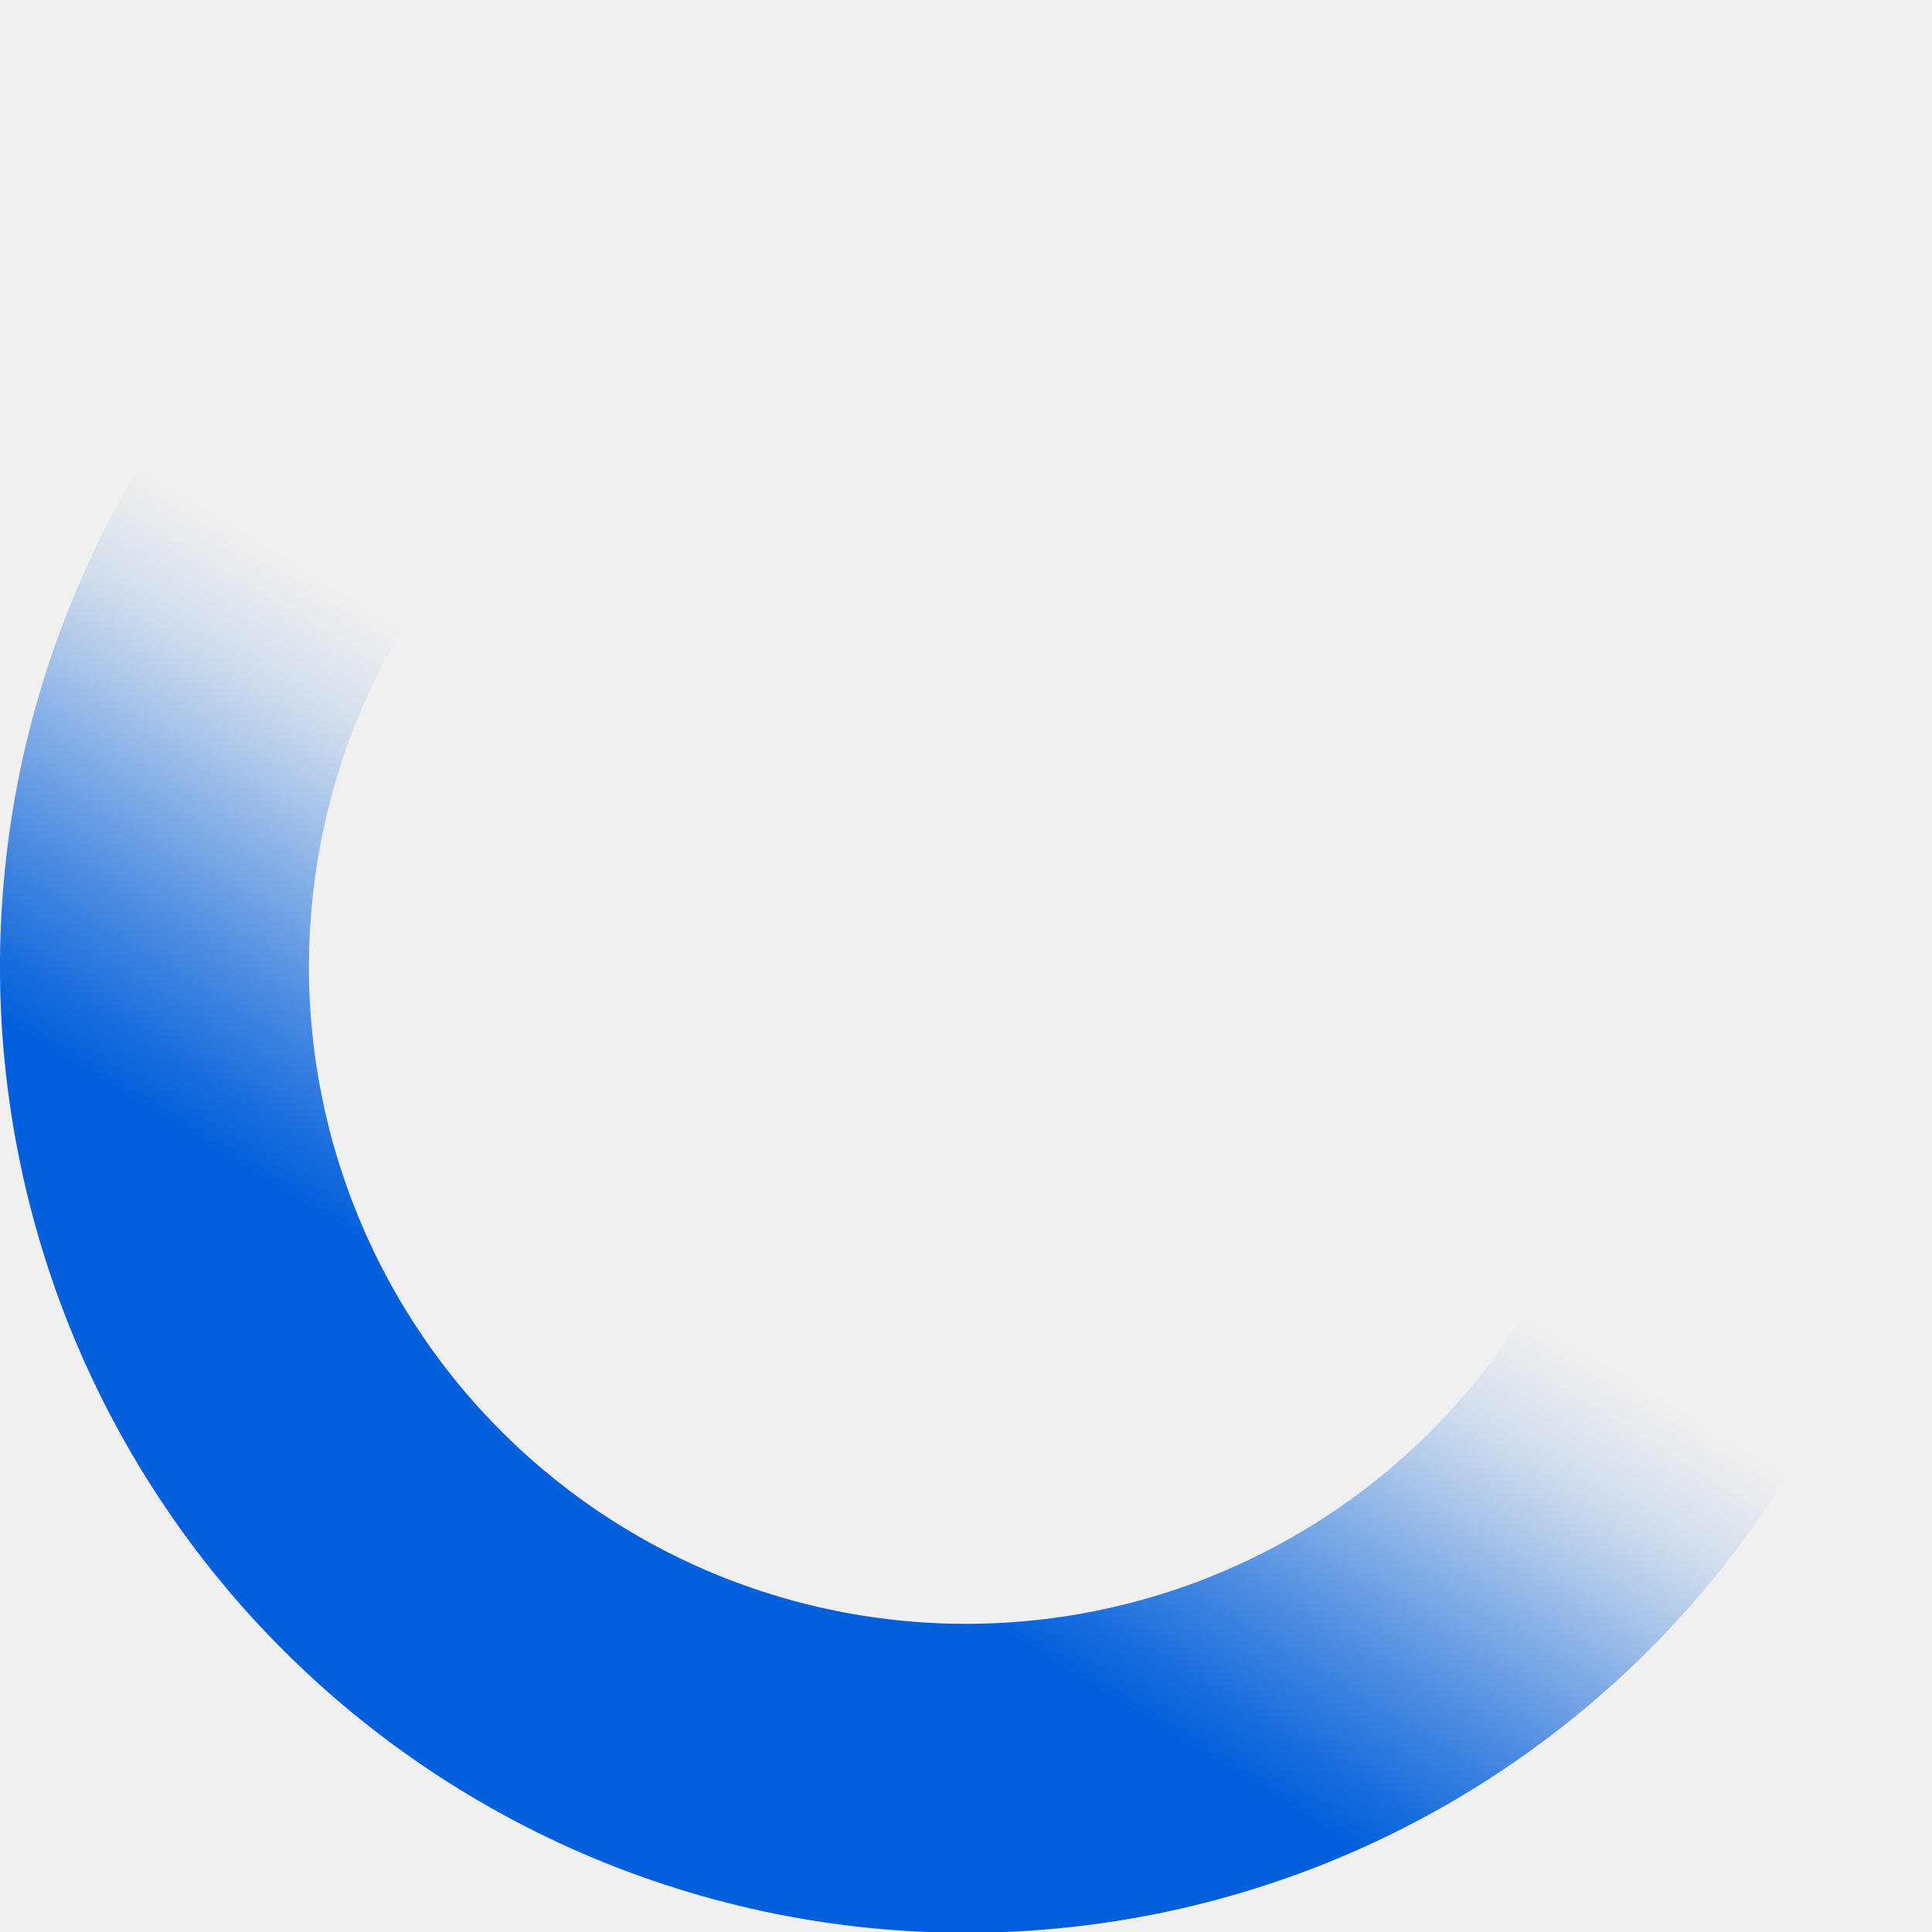
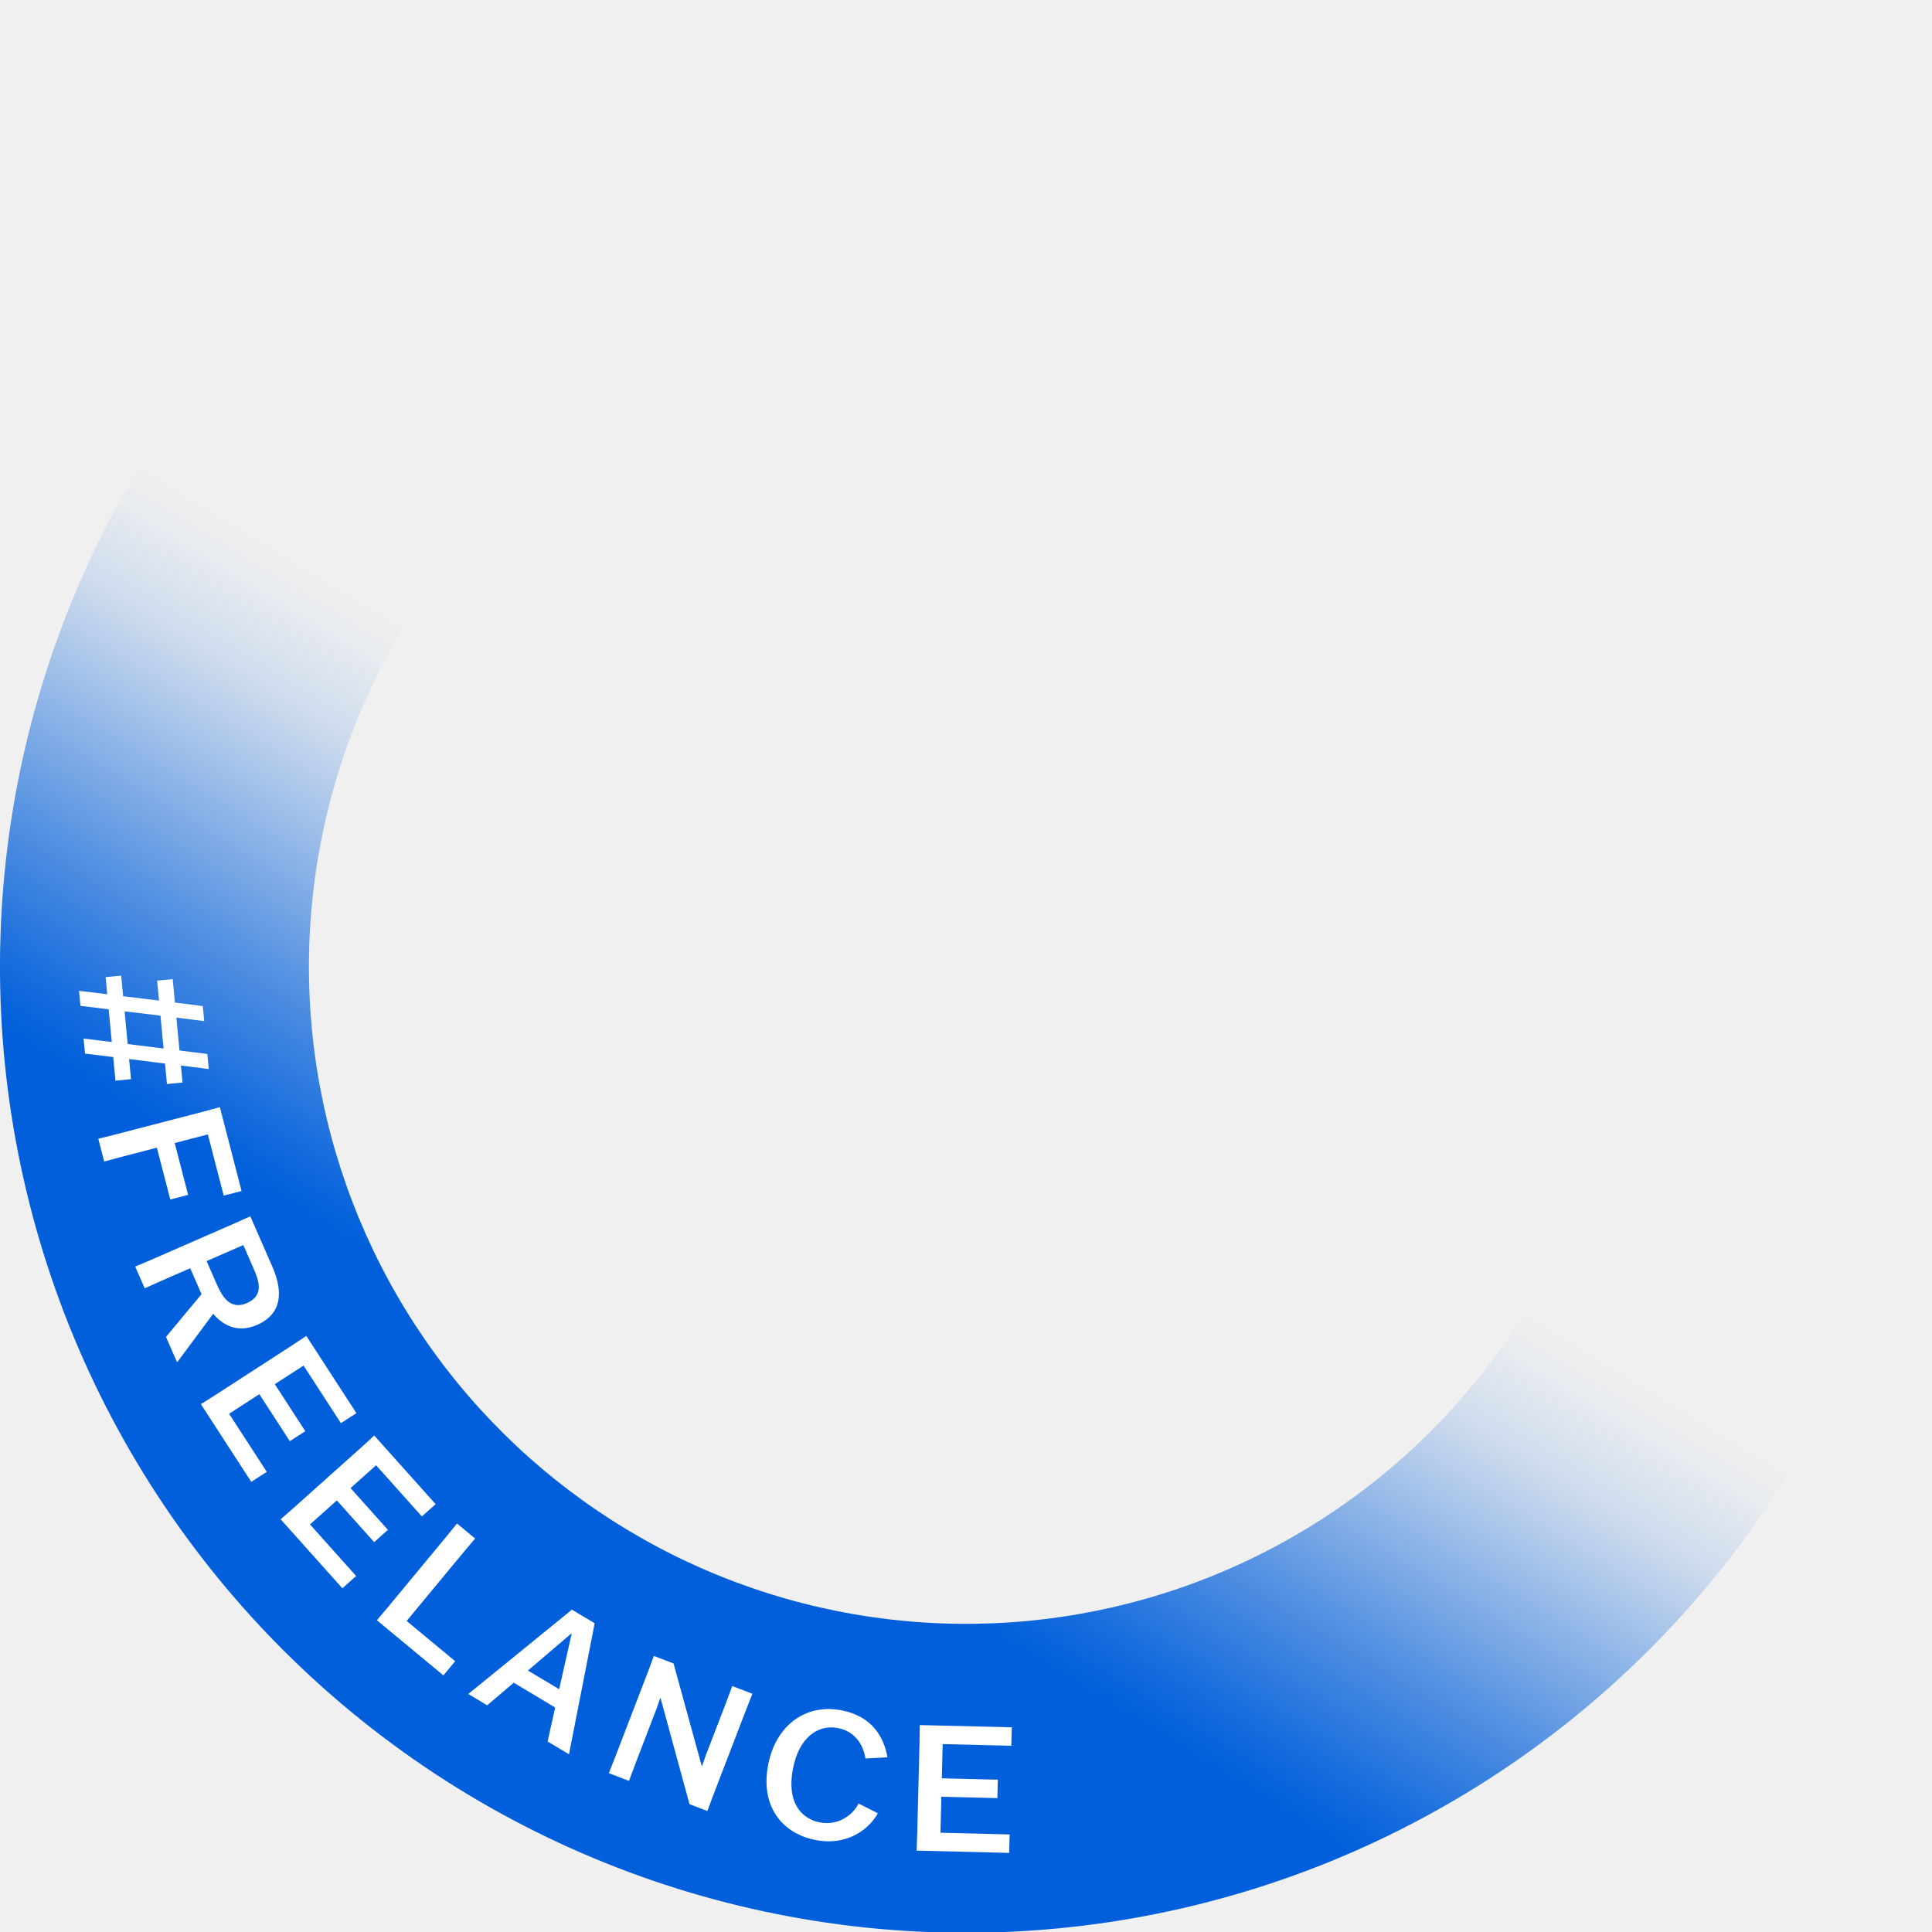
<svg xmlns="http://www.w3.org/2000/svg" width="400" height="400" viewBox="0 0 1080 1080" fill="none">
  <g clip-path="url(#clip0_1_4)">
    <g clip-path="url(#clip1_1_4)">
      <path d="M98.86 229C54.66 291.61 24.29 362.91 9.77 438.16C-4.75 513.41 -3.08 590.89 14.67 665.45C32.41 740.01 65.82 809.93 112.68 870.58C159.53 931.23 218.76 981.21 286.42 1017.2C354.08 1053.19 428.63 1074.36 505.11 1079.31C581.59 1084.26 658.24 1072.88 729.98 1045.92C801.72 1018.95 866.9 977.03 921.18 922.93C975.46 868.83 1017.61 803.8 1044.82 732.15L883.38 670.84C864.87 719.57 836.21 763.81 799.28 800.61C762.36 837.41 718.02 865.92 669.22 884.26C620.42 902.6 568.28 910.34 516.26 906.97C464.24 903.6 413.53 889.2 367.51 864.72C321.49 840.24 281.2 806.24 249.33 764.99C217.46 723.74 194.74 676.17 182.67 625.46C170.6 574.75 169.47 522.05 179.34 470.86C189.21 419.67 209.87 371.18 239.93 328.59L98.86 229Z" fill="url(#paint0_linear_1_4)" />
+       <path d="M116.7 597.6L101.13 595.65L102.03 605.13L93.33 605.97L92.24 594.53L72.17 592.02L73.24 603.26L64.54 604.1L63.29 590.9L47.52 588.97L46.72 580.56L62.49 582.49L60.75 564.21L44.98 562.28L44.18 553.87L59.95 555.8L59.04 546.22L67.74 545.38L68.84 556.91L88.9 559.32L87.84 548.18L96.54 547.34L97.79 560.44L113.36 562.39L114.16 570.8L98.59 568.85L100.34 587.23L115.91 589.18L116.71 597.59L116.7 597.6ZM69.64 565.34L71.38 583.62L91.45 586.13L89.7 567.75L69.64 565.34V565.34Z" fill="white" />
+       <path d="M95.2 670.55L87.69 641.56L67.16 646.89L58.25 649.31L54.95 636.57L63.91 634.34L113.99 621.33L122.9 618.91L135.04 665.78L125.06 668.37L116.19 634.15L97.66 638.96L105.17 667.95L95.19 670.54L95.2 670.55Z" fill="white" />
+       <path d="M92.79 747.34L112.66 723.44L106.32 708.96L89.31 716.39L80.89 720.18L75.58 708.04L84.08 704.43L131.5 683.71L139.92 679.92L152.2 707.98C156.65 718.15 160.22 733.41 143.66 740.64C132.95 745.32 124.73 740.98 119.17 734.41L99.14 761.38L98.96 761.46L92.78 747.34H92.79ZM115.5 704.95L121.33 718.26C124.32 725.1 128.92 732.41 138 728.44C147.63 724.23 144.83 716.13 141.76 709.12L136.01 695.99L115.49 704.96L115.5 704.95Z" fill="white" />
+       <path d="M162.02 805.64L144.97 779.36L128.07 790.3L149.12 822.76L140.46 828.36L112.3 784.94L120.1 780.01L163.54 751.89L171.23 746.79L199.23 789.96L190.58 795.56L169.69 763.35L153.62 773.76L170.67 800.04L162.01 805.64H162.02Z" fill="white" />
+       <path d="M209.18 862.08L188.29 838.74L173.28 852.16L199.08 880.99L191.39 887.86L156.88 849.29L163.83 843.21L202.4 808.71L209.21 802.48L243.52 840.83L235.83 847.7L210.23 819.09L195.96 831.85L216.85 855.2L209.16 862.07L209.18 862.08Z" fill="white" />
+       <path d="M210.68 905.72L216.64 898.67L249.65 858.82L255.46 851.65L265.59 860.05L259.63 867.1L227.31 906.12L254.45 928.62L247.87 936.56L210.68 905.72V905.72Z" fill="white" />
+       <path d="M272.32 953.26L261.79 946.95L319.71 899.8L332.43 907.42L318.07 980.65L306.11 973.49L310.36 954.52L287.19 940.65L272.33 953.27L272.32 953.26ZM295.13 933.84L312.57 944.28L319.57 913.22L319.4 913.12L295.13 933.83V933.84Z" fill="white" />
+       <path d="M409.33 942.51L420.6 946.84L417.2 955.42L398.64 1003.72L395.42 1012.37L385.43 1008.53L369.27 949.3L369.09 949.23L367.05 955.07L354.83 986.88L351.61 995.53L340.34 991.2L343.74 982.62L362.3 934.32L365.52 925.67L376.52 929.9L392.27 987.19L392.45 987.26L394.49 981.42L406.11 951.17L409.33 942.52V942.51Z" fill="white" />
+       <path d="M490.69 1013.62C487.03 1020.72 475.31 1032.28 455.93 1028.58C437.8 1025.12 424.83 1010.36 429.4 986.54C433.52 965.03 449.79 952.14 470.43 956.08C487.5 959.33 494.22 971.21 496.08 982.36L483.76 983.01C482.9 976.55 478.75 967.96 468.33 965.97C456.95 963.8 446.55 971.61 443.28 988.68C439.43 1008.74 448.96 1016.95 458.31 1018.74C469.11 1020.8 477.22 1013.95 479.93 1008.17L490.68 1013.62H490.69Z" fill="white" />
+       <path d="M557.54 1005.16L526.23 1004.39L525.72 1024.51L564.39 1025.47L564.13 1035.78L512.4 1034.5L512.73 1025.28L514.03 973.55L514.16 964.32L565.6 965.59L565.34 975.9L526.96 974.95L526.48 994.09L557.79 994.86L557.53 1005.17L557.54 1005.16Z" fill="white" />
    </g>
  </g>
  <defs>
    <linearGradient id="paint0_linear_1_4" x1="568.3" y1="494.14" x2="241.8" y2="1028.18" gradientUnits="userSpaceOnUse">
      <stop offset="0.09" stop-color="#015FDB" stop-opacity="0" />
      <stop offset="0.13" stop-color="#015FDB" stop-opacity="0.04" />
      <stop offset="0.2" stop-color="#015FDB" stop-opacity="0.14" />
      <stop offset="0.27" stop-color="#015FDB" stop-opacity="0.3" />
      <stop offset="0.29" stop-color="#015FDB" stop-opacity="0.35" />
      <stop offset="0.42" stop-color="#015FDB" stop-opacity="0.67" />
      <stop offset="0.53" stop-color="#015FDB" stop-opacity="0.91" />
      <stop offset="0.58" stop-color="#015FDB" />
    </linearGradient>
    <clipPath id="clip0_1_4">
      <rect width="1080" height="1080" fill="white" />
    </clipPath>
    <clipPath id="clip1_1_4">
      <rect width="1044.82" height="851.43" fill="white" transform="translate(0 229)" />
    </clipPath>
  </defs>
</svg>
